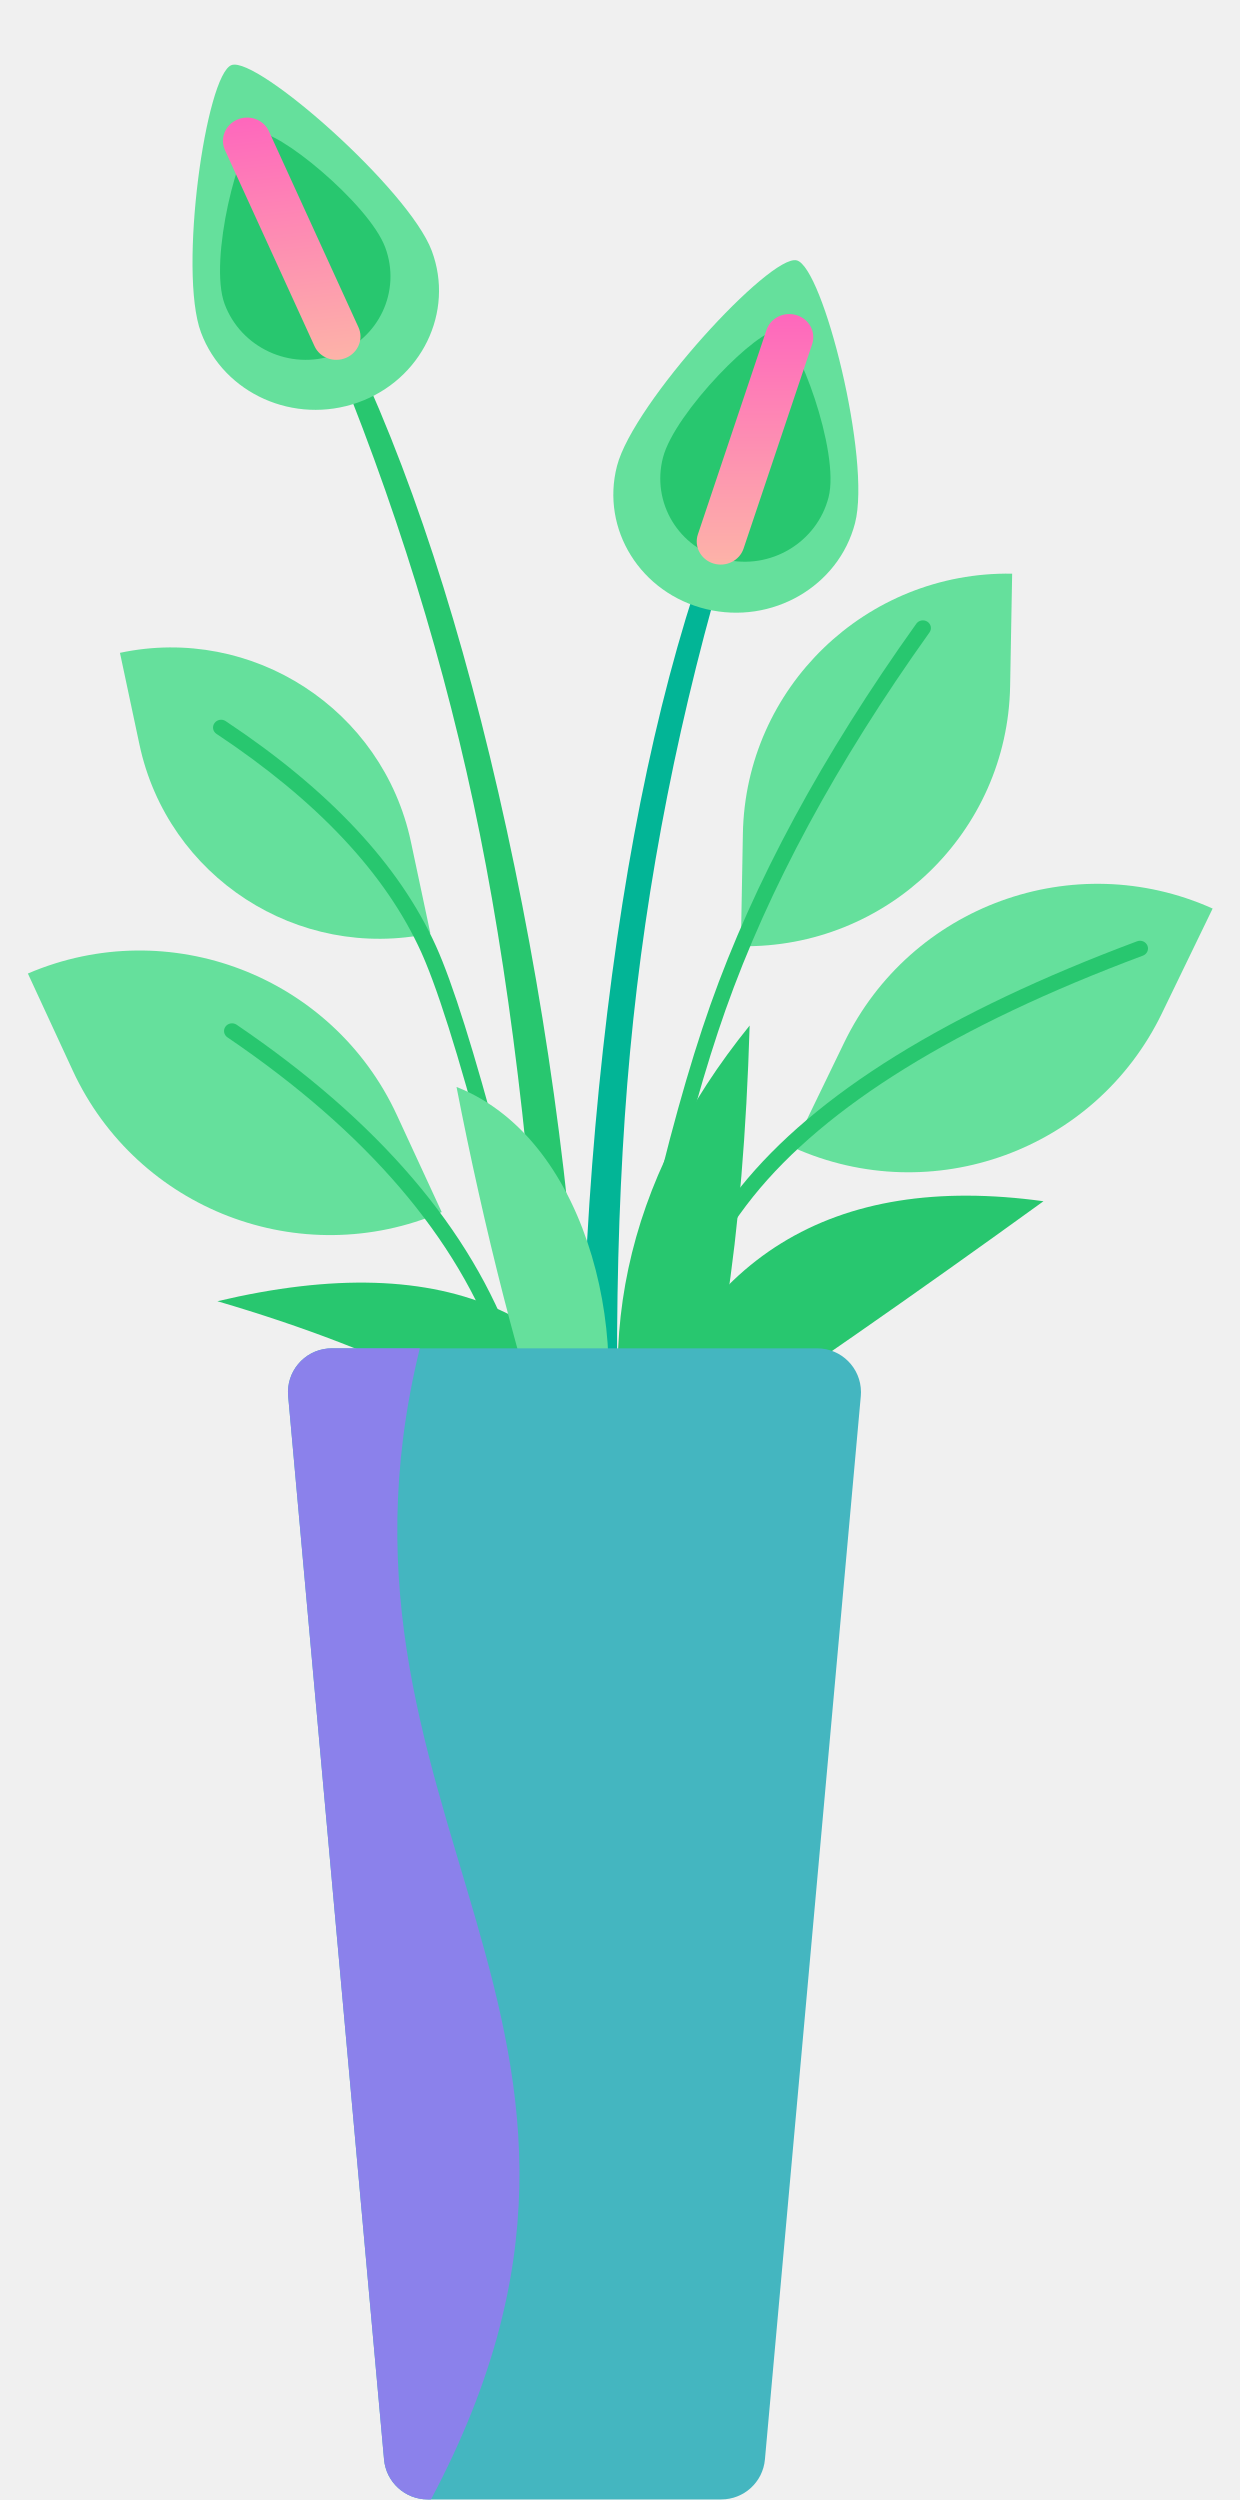
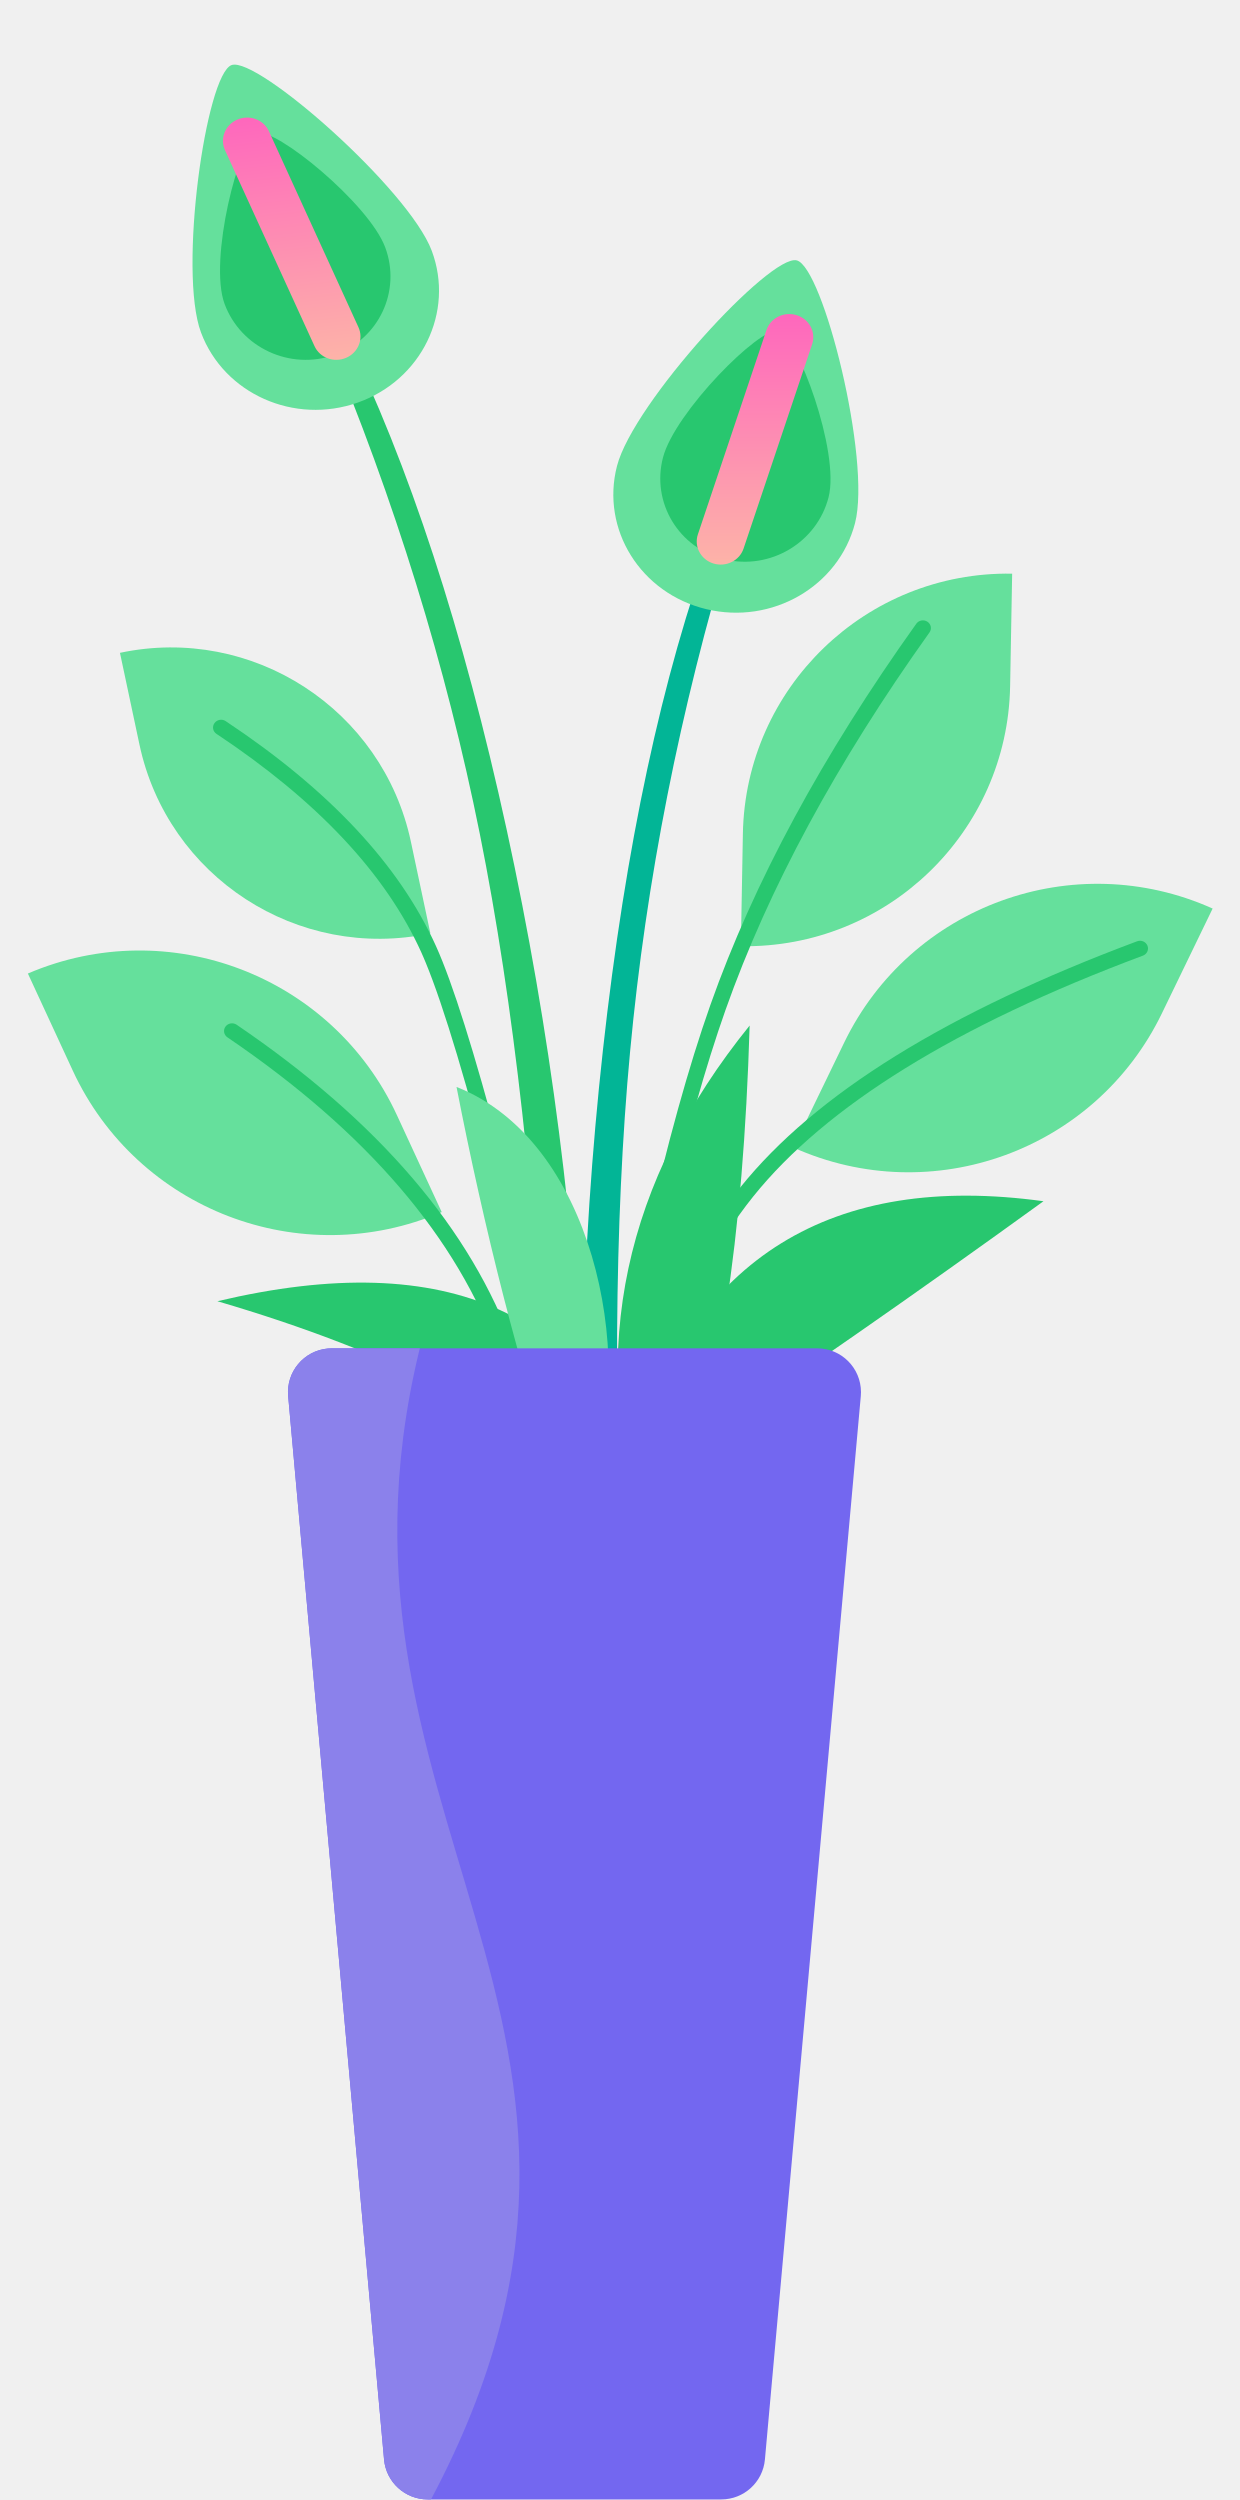
<svg xmlns="http://www.w3.org/2000/svg" xmlns:xlink="http://www.w3.org/1999/xlink" width="57px" height="115px" viewBox="0 0 57 115" version="1.1">
  <defs>
    <linearGradient x1="68.669%" y1="-6.664%" x2="68.669%" y2="100%" id="linearGradient-1">
      <stop stop-color="#FE62BE" offset="0%" />
      <stop stop-color="#FDB3A8" offset="100%" />
    </linearGradient>
    <path d="M2.263,0.023 L24.589,0.023 C25.703,0.023 26.605,0.925 26.605,2.039 C26.605,2.099 26.603,2.159 26.597,2.22 L22.186,51.139 C22.092,52.178 21.221,52.974 20.178,52.974 L6.674,52.974 C5.631,52.974 4.76,52.178 4.666,51.139 L0.255,2.22 C0.155,1.111 0.973,0.131 2.082,0.031 C2.142,0.025 2.202,0.023 2.263,0.023 Z" id="path-2" />
  </defs>
  <g id="📝-Pages-New" stroke="none" stroke-width="1" fill="none" fill-rule="evenodd">
    <g id="Pricing" transform="translate(-1146, -398)">
      <g id="Pricing-Card" transform="translate(383, 375)">
        <g id="Enterprise" transform="translate(640, 0)">
          <g id="Pot5" transform="translate(123.5, 23)">
            <g id="Group-39" transform="translate(0.5, 0)">
              <path d="M3.337,41.385 C10.396,41.482 16.095,47.179 16.195,54.238 L16.264,59.153 L16.264,59.153 C9.206,59.056 3.507,53.358 3.407,46.3 L3.337,41.385 L3.337,41.385 Z" id="Rectangle" fill="#65E09C" transform="translate(9.800708, 50.26875) rotate(-24) translate(-9.800708, -50.26875) " />
              <path d="M9.461,47.717 C15.872,52.073 20.03,56.928 21.945,62.279 C23.87,67.657 24.659,76.672 24.301,89.307 C24.295,89.502 24.456,89.665 24.659,89.671 C24.862,89.676 25.031,89.522 25.037,89.326 C25.397,76.613 24.602,67.526 22.641,62.048 C20.671,56.544 16.415,51.574 9.886,47.138 C9.719,47.025 9.49,47.063 9.373,47.223 C9.256,47.383 9.295,47.604 9.461,47.717 Z" id="Path" fill="#28C76F" />
              <path d="M38.721,38.233 C45.722,38.333 51.374,43.983 51.476,50.984 L51.554,56.347 L51.554,56.347 C44.553,56.247 38.902,50.597 38.799,43.596 L38.721,38.233 L38.721,38.233 Z" id="Rectangle" fill="#65E09C" transform="translate(45.13775, 47.29002) scale(-1, 1) rotate(-25) translate(-45.13775, -47.29002) " />
              <g id="Group-88" transform="translate(16.19385, 53.14905) rotate(-12) translate(-16.19385, -53.14905) translate(9.193848, 27.64905)">
                <path d="M0.386,0.459 C6.618,0.459 11.67,5.511 11.67,11.743 L11.67,16.051 L11.67,16.051 C5.438,16.051 0.386,10.999 0.386,4.767 L0.386,0.459 L0.386,0.459 Z" id="Rectangle" fill="#65E09C" />
                <path d="M3.952,5.026 C7.865,9.022 10.239,12.957 11.082,16.827 L11.132,17.07 L11.181,17.325 C11.97,21.624 12.427,32.558 12.546,50.084 C12.547,50.28 12.713,50.438 12.916,50.436 C13.119,50.435 13.283,50.275 13.282,50.08 L13.265,47.917 L13.24,45.414 C13.069,29.871 12.591,20.306 11.802,16.681 C10.929,12.671 8.488,8.624 4.487,4.54 C4.348,4.397 4.115,4.391 3.967,4.525 C3.819,4.659 3.813,4.884 3.952,5.026 Z" id="Path" fill="#28C76F" />
              </g>
              <path d="M33.23,26.281 C39.952,26.285 45.401,31.734 45.406,38.457 L45.409,43.633 L45.409,43.633 C38.686,43.628 33.237,38.18 33.233,31.457 L33.23,26.281 L33.23,26.281 Z" id="Rectangle" fill="#65E09C" transform="translate(39.31934, 34.9567) scale(-1, 1) rotate(-1) translate(-39.31934, -34.9567) " />
              <path d="M41.151,28.69 C36.829,34.746 33.671,40.591 31.678,46.227 C29.689,51.852 27.706,60.54 25.723,72.296 C25.691,72.489 25.827,72.671 26.028,72.703 C26.228,72.734 26.417,72.603 26.45,72.41 L26.694,70.98 L26.861,70.017 C28.7,59.504 30.539,51.649 32.375,46.455 C34.345,40.885 37.472,35.096 41.757,29.091 C41.872,28.93 41.83,28.71 41.662,28.599 C41.495,28.488 41.266,28.529 41.151,28.69 Z" id="Path" fill="#28C76F" />
              <g id="Group-87" transform="translate(25.75695, 10.32375)">
                <path d="M6.032,14.4 C3.696,20.755 2.011,28.615 0.978,37.977 C-0.054,47.34 -0.27,56.702 0.333,66.064 L2.043,66.213 C1.431,55.286 1.493,45.894 2.228,38.039 C2.963,30.184 4.517,22.329 6.887,14.474 L6.032,14.4 Z" id="Path" fill="#02B596" />
                <path d="M7.738,17.956 C10.847,17.929 13.39,15.469 13.417,12.461 C13.444,9.454 9.135,1.371 7.887,1.382 C6.638,1.392 2.184,9.551 2.157,12.559 C2.13,15.567 4.629,17.983 7.738,17.956 Z" id="Oval" fill="#65E09C" transform="translate(7.786691, 9.66887) rotate(14) translate(-7.786691, -9.66887) " />
                <path d="M7.879,15.575 C10.042,15.556 11.811,13.799 11.83,11.651 C11.85,9.502 8.606,4.764 7.738,4.771 C6.869,4.779 4.017,9.57 3.997,11.719 C3.978,13.867 5.716,15.593 7.879,15.575 Z" id="Oval" fill="#28C76F" transform="translate(7.913833, 10.17305) rotate(14) translate(-7.913833, -10.17305) " />
                <path d="M7.447,14.911 L10.601,5.513 C10.788,4.954 10.47,4.355 9.89,4.175 C9.31,3.994 8.687,4.301 8.5,4.859 L5.346,14.257 C5.159,14.816 5.477,15.415 6.057,15.596 C6.637,15.776 7.26,15.47 7.447,14.911 Z" id="Path" fill="url(#linearGradient-1)" />
              </g>
              <g id="Group-87" transform="translate(14.86104, 34.46887) scale(-1, 1) rotate(6) translate(-14.86104, -34.46887) translate(6.861037, 0.968868)">
                <path d="M6.032,14.4 C3.696,20.755 2.011,28.615 0.978,37.977 C-0.054,47.34 -0.27,56.702 0.333,66.064 L2.043,66.213 C1.431,55.286 1.493,45.894 2.228,38.039 C2.963,30.184 4.517,22.329 6.887,14.474 L6.032,14.4 Z" id="Path" fill="#28C76F" />
                <path d="M7.738,17.956 C10.847,17.929 13.39,15.469 13.417,12.461 C13.444,9.454 9.135,1.371 7.887,1.382 C6.638,1.392 2.184,9.551 2.157,12.559 C2.13,15.567 4.629,17.983 7.738,17.956 Z" id="Oval" fill="#65E09C" transform="translate(7.786691, 9.66887) rotate(14) translate(-7.786691, -9.66887) " />
                <path d="M7.879,15.575 C10.042,15.556 11.811,13.799 11.83,11.651 C11.85,9.502 8.606,4.764 7.738,4.771 C6.869,4.779 4.017,9.57 3.997,11.719 C3.978,13.867 5.716,15.593 7.879,15.575 Z" id="Oval" fill="#28C76F" transform="translate(7.913833, 10.17305) rotate(14) translate(-7.913833, -10.17305) " />
                <path d="M7.447,14.911 L10.601,5.513 C10.788,4.954 10.47,4.355 9.89,4.175 C9.31,3.994 8.687,4.301 8.5,4.859 L5.346,14.257 C5.159,14.816 5.477,15.415 6.057,15.596 C6.637,15.776 7.26,15.47 7.447,14.911 Z" id="Path" fill="url(#linearGradient-1)" />
              </g>
              <path d="M51.307,43.299 C42.582,46.559 36.498,50.327 33.057,54.616 C29.618,58.905 27.345,65.556 26.224,74.572 C26.199,74.766 26.343,74.942 26.545,74.966 C26.747,74.989 26.93,74.85 26.954,74.656 C28.061,65.756 30.295,59.22 33.64,55.049 C36.985,50.879 42.962,47.177 51.573,43.96 C51.763,43.889 51.857,43.684 51.783,43.501 C51.71,43.319 51.497,43.228 51.307,43.299 Z" id="Path" fill="#28C76F" />
            </g>
            <path d="M29.5,69 C26.806,60.383 20.139,57.335 9.5,59.856 C17.466,62.193 23.479,65.241 27.542,69 L29.5,69 Z" id="Path-151" fill="#28C76F" />
            <path d="M47.5,67 C44.577,57.83 38.243,53.916 28.5,55.257 C34.418,59.539 40.043,63.453 45.375,67 L47.5,67 Z" id="Path-151" fill="#28C76F" transform="translate(38, 61) scale(-1, 1) translate(-38, -61) " />
            <path d="M24.862,68.608 C25.677,59.971 30.107,53.417 38.15,48.948 C34.189,57.968 30.338,64.427 26.595,68.326 L24.862,68.608 Z" id="Path-151" fill="#28C76F" transform="translate(31.50572, 58.77819) rotate(-22) translate(-31.50572, -58.77819) " />
            <path d="M25.149,68 C23.452,63.201 21.764,56.498 20.5,50 C26.751,52.46 28.758,62.263 26.751,68 L25.149,68 Z" id="Path-114" fill="#65E09C" />
            <g id="Group" transform="translate(12.5, 62)">
              <mask id="mask-3" fill="white">
                <use xlink:href="#path-2" />
              </mask>
-               <use id="Rectangle" fill="#44b6c0" xlink:href="#path-2" />
+               <use id="Rectangle" fill="#7367F0" xlink:href="#path-2" />
              <path d="M-3.316,-0.938 L6.559,-0.938 C0.44,21.575 18.86,30.956 6.559,53.469 L-3.316,53.469 L-3.316,-0.938 Z" id="Rectangle" fill="#8B81EB" mask="url(#mask-3)" />
            </g>
          </g>
        </g>
      </g>
    </g>
  </g>
</svg>
